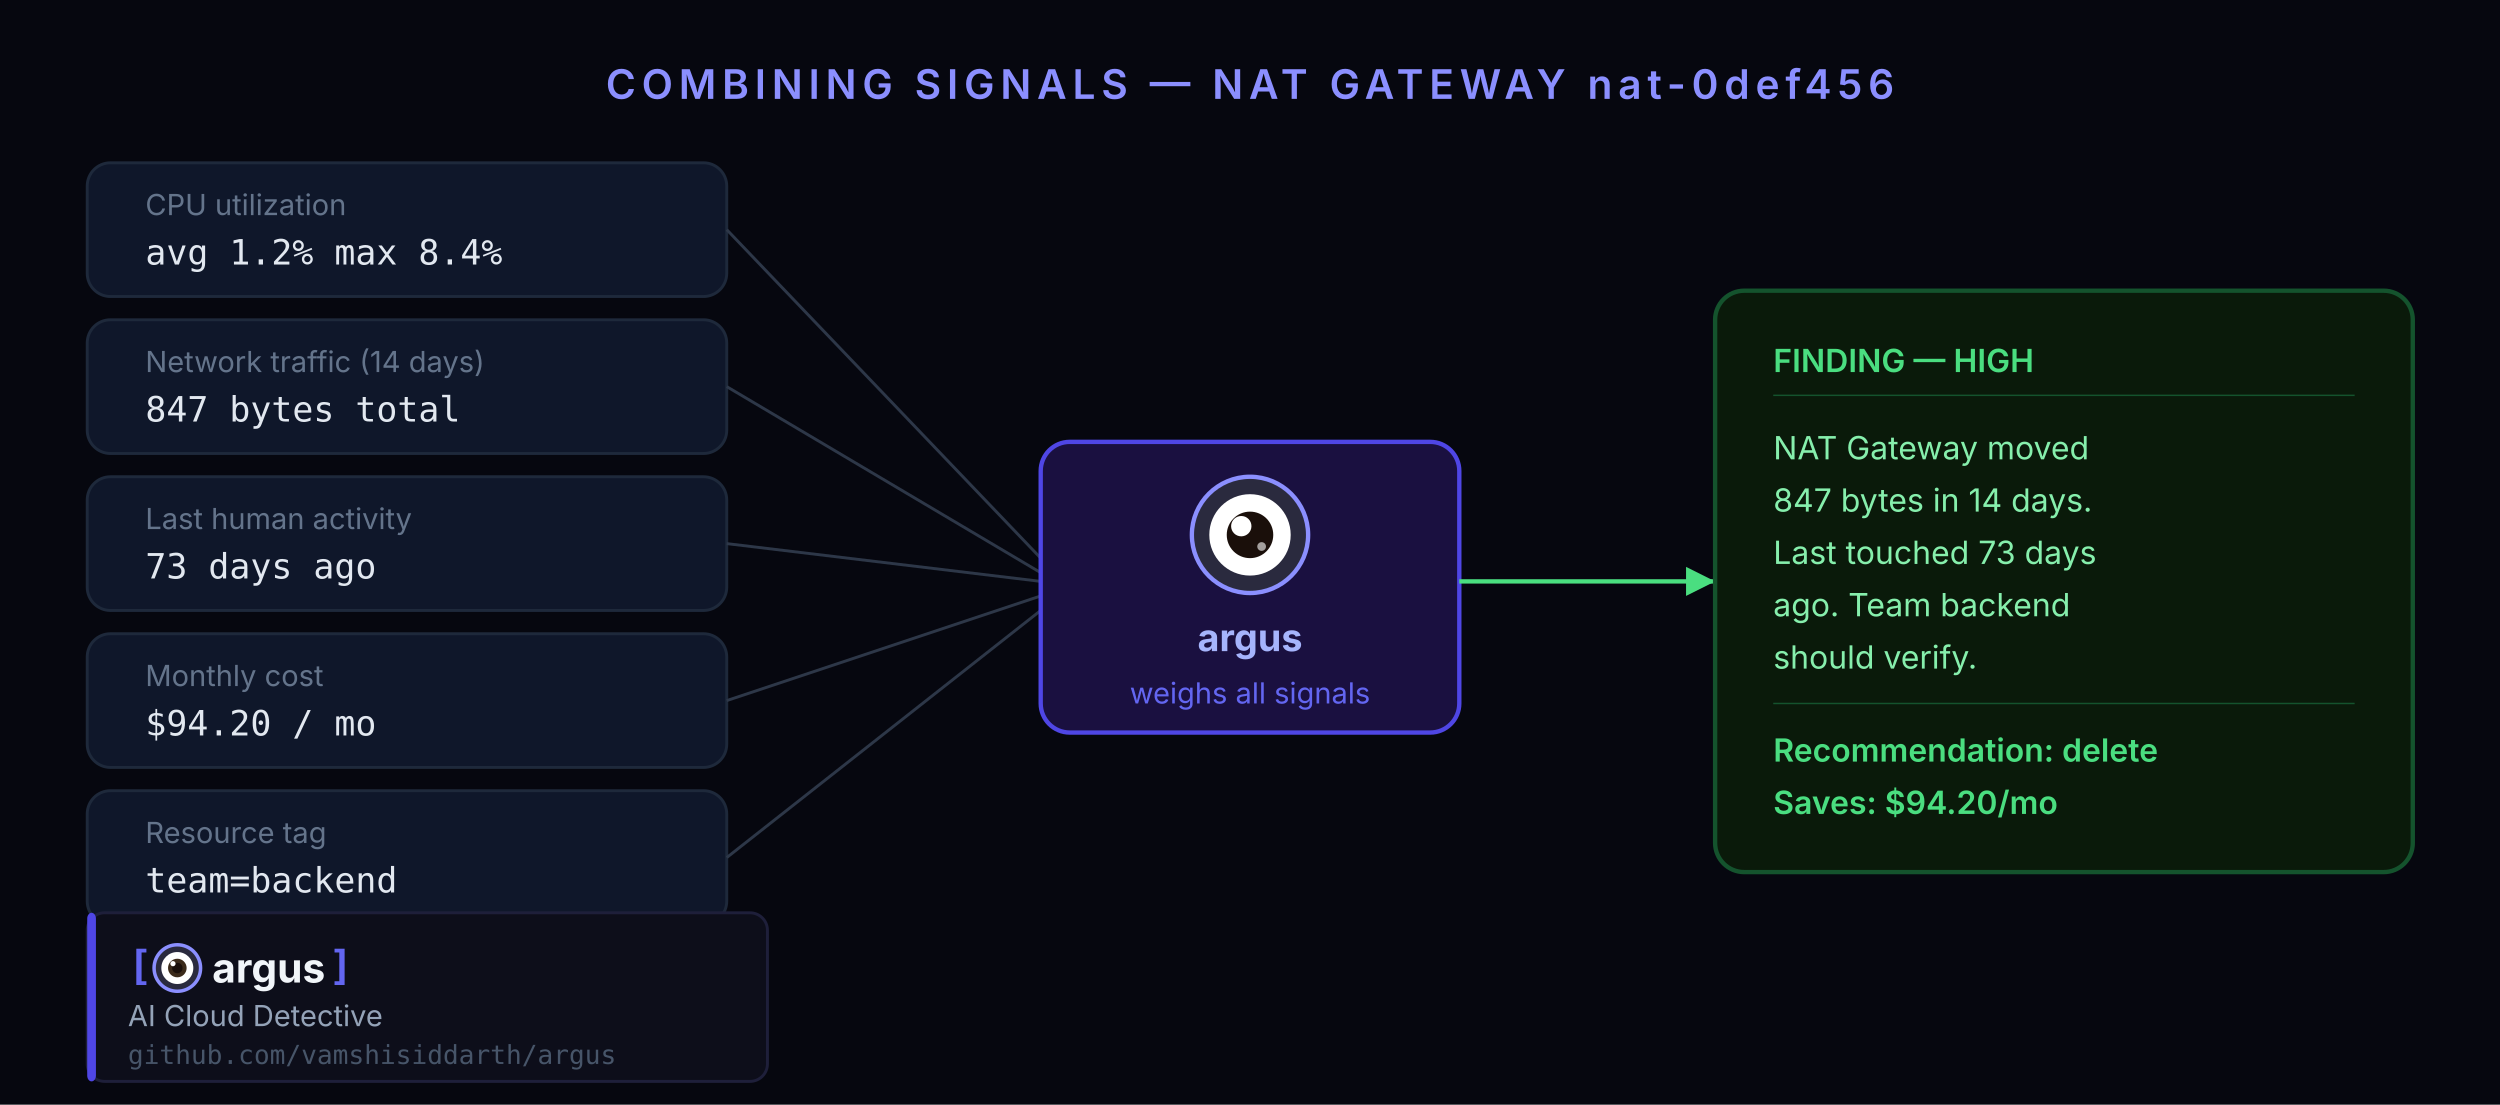
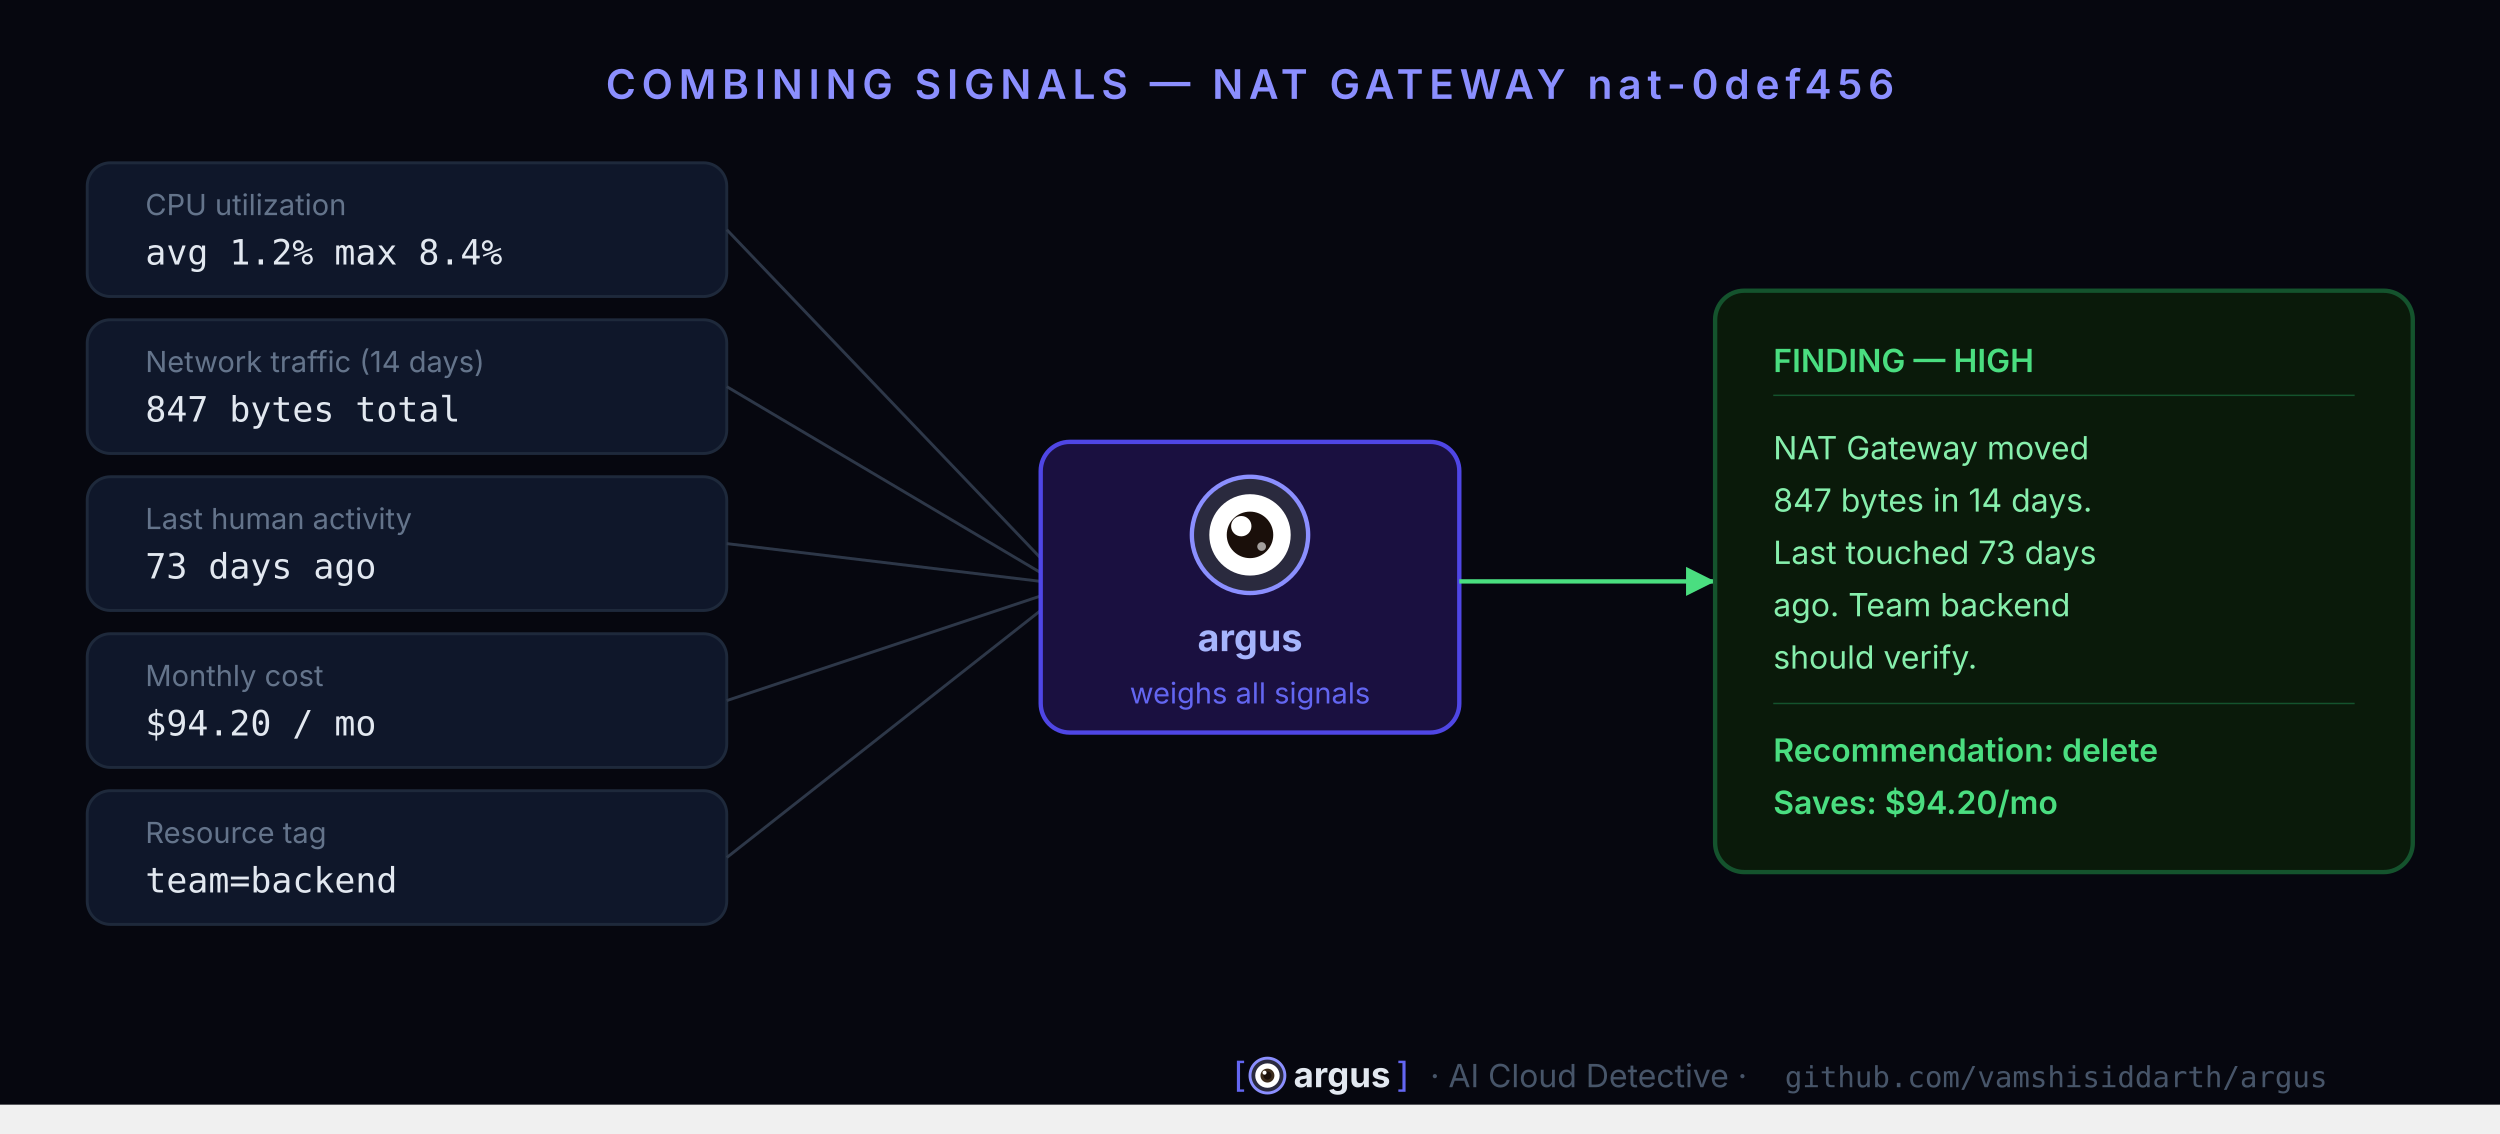
- <svg xmlns="http://www.w3.org/2000/svg" viewBox="0 0 860 380" preserveAspectRatio="xMidYMid meet" style="width:100%;height:auto">
+ <svg xmlns="http://www.w3.org/2000/svg" viewBox="0 0 860 390" preserveAspectRatio="xMidYMid meet" style="width:100%;height:auto">
  <rect width="860" height="380" fill="#06070f" />
  <text x="430" y="34" font-family="-apple-system,BlinkMacSystemFont,'Segoe UI',sans-serif" font-size="14" font-weight="600" fill="#8b8fff" text-anchor="middle" letter-spacing="2">COMBINING SIGNALS — NAT GATEWAY nat-0def456</text>
  <rect x="30" y="56" width="220" height="46" rx="8" fill="#0f172a" stroke="#1e293b" stroke-width="1" />
  <text x="50" y="74" font-family="-apple-system,BlinkMacSystemFont,'Segoe UI',sans-serif" font-size="10" fill="#64748b">CPU utilization</text>
  <text x="50" y="91" font-family="ui-monospace,'SF Mono',Menlo,monospace" font-size="12" fill="#e2e8f0">avg 1.2%  max 8.4%</text>
  <rect x="30" y="110" width="220" height="46" rx="8" fill="#0f172a" stroke="#1e293b" stroke-width="1" />
  <text x="50" y="128" font-family="-apple-system,BlinkMacSystemFont,'Segoe UI',sans-serif" font-size="10" fill="#64748b">Network traffic (14 days)</text>
  <text x="50" y="145" font-family="ui-monospace,'SF Mono',Menlo,monospace" font-size="12" fill="#e2e8f0">847 bytes total</text>
  <rect x="30" y="164" width="220" height="46" rx="8" fill="#0f172a" stroke="#1e293b" stroke-width="1" />
  <text x="50" y="182" font-family="-apple-system,BlinkMacSystemFont,'Segoe UI',sans-serif" font-size="10" fill="#64748b">Last human activity</text>
  <text x="50" y="199" font-family="ui-monospace,'SF Mono',Menlo,monospace" font-size="12" fill="#e2e8f0">73 days ago</text>
  <rect x="30" y="218" width="220" height="46" rx="8" fill="#0f172a" stroke="#1e293b" stroke-width="1" />
  <text x="50" y="236" font-family="-apple-system,BlinkMacSystemFont,'Segoe UI',sans-serif" font-size="10" fill="#64748b">Monthly cost</text>
  <text x="50" y="253" font-family="ui-monospace,'SF Mono',Menlo,monospace" font-size="12" fill="#e2e8f0">$94.20 / mo</text>
  <rect x="30" y="272" width="220" height="46" rx="8" fill="#0f172a" stroke="#1e293b" stroke-width="1" />
  <text x="50" y="290" font-family="-apple-system,BlinkMacSystemFont,'Segoe UI',sans-serif" font-size="10" fill="#64748b">Resource tag</text>
  <text x="50" y="307" font-family="ui-monospace,'SF Mono',Menlo,monospace" font-size="12" fill="#e2e8f0">team=backend</text>
  <line x1="250" y1="79" x2="358" y2="192" stroke="#2d3748" stroke-width="1" />
  <line x1="250" y1="133" x2="358" y2="197" stroke="#2d3748" stroke-width="1" />
  <line x1="250" y1="187" x2="358" y2="200" stroke="#2d3748" stroke-width="1" />
  <line x1="250" y1="241" x2="358" y2="205" stroke="#2d3748" stroke-width="1" />
  <line x1="250" y1="295" x2="358" y2="210" stroke="#2d3748" stroke-width="1" />
  <rect x="358" y="152" width="144" height="100" rx="10" fill="#1a1040" stroke="#4f46e5" stroke-width="1.5" />
  <circle cx="430" cy="184" r="20" fill="#2a2a3e" stroke="#8b8fff" stroke-width="1.5" />
  <circle cx="430" cy="184" r="14" fill="white" />
  <circle cx="430" cy="184" r="8" fill="#1a0f0a" />
  <circle cx="427" cy="181" r="3.5" fill="white" />
  <circle cx="434" cy="188" r="1.5" fill="white" opacity="0.6" />
  <text x="430" y="224" font-family="-apple-system,BlinkMacSystemFont,'Segoe UI',sans-serif" font-size="13" font-weight="700" fill="#a5b4fc" text-anchor="middle">argus</text>
  <text x="430" y="242" font-family="-apple-system,BlinkMacSystemFont,'Segoe UI',sans-serif" font-size="10" fill="#6366f1" text-anchor="middle">weighs all signals</text>
  <line x1="502" y1="200" x2="590" y2="200" stroke="#4ade80" stroke-width="1.5" />
  <polygon points="590,200 580,195 580,205" fill="#4ade80" />
  <rect x="590" y="100" width="240" height="200" rx="10" fill="#0a1a0a" stroke="#14532d" stroke-width="1.5" />
  <text x="610" y="128" font-family="-apple-system,BlinkMacSystemFont,'Segoe UI',sans-serif" font-size="11" fill="#4ade80" font-weight="600">FINDING — HIGH</text>
  <line x1="610" y1="136" x2="810" y2="136" stroke="#14532d" stroke-width="0.5" />
  <text x="610" y="158" font-family="-apple-system,BlinkMacSystemFont,'Segoe UI',sans-serif" font-size="11" fill="#86efac">NAT Gateway moved</text>
  <text x="610" y="176" font-family="-apple-system,BlinkMacSystemFont,'Segoe UI',sans-serif" font-size="11" fill="#86efac">847 bytes in 14 days.</text>
  <text x="610" y="194" font-family="-apple-system,BlinkMacSystemFont,'Segoe UI',sans-serif" font-size="11" fill="#86efac">Last touched 73 days</text>
  <text x="610" y="212" font-family="-apple-system,BlinkMacSystemFont,'Segoe UI',sans-serif" font-size="11" fill="#86efac">ago. Team backend</text>
  <text x="610" y="230" font-family="-apple-system,BlinkMacSystemFont,'Segoe UI',sans-serif" font-size="11" fill="#86efac">should verify.</text>
  <line x1="610" y1="242" x2="810" y2="242" stroke="#14532d" stroke-width="0.5" />
  <text x="610" y="262" font-family="-apple-system,BlinkMacSystemFont,'Segoe UI',sans-serif" font-size="11" fill="#4ade80" font-weight="600">Recommendation: delete</text>
  <text x="610" y="280" font-family="-apple-system,BlinkMacSystemFont,'Segoe UI',sans-serif" font-size="11" fill="#4ade80" font-weight="600">Saves: $94.20/mo</text>
-   <rect x="30" y="314" width="234" height="58" rx="6" fill="#0d0e1a" stroke="#1e1f3a" stroke-width="1" />
-   <rect x="30" y="314" width="3" height="58" rx="2" fill="#4f46e5" />
-   <text x="44" y="337" font-family="ui-monospace,'SF Mono',Menlo,monospace" font-size="14" font-weight="600" fill="#6366f1">[</text>
-   <circle cx="61" cy="333" r="8" fill="#2a2a3e" stroke="#8b8fff" stroke-width="1.2" />
-   <circle cx="61" cy="333" r="5.5" fill="white" />
-   <circle cx="61" cy="333" r="3.2" fill="#3b2a1a" />
-   <circle cx="61" cy="333" r="1.8" fill="#1a0f0a" />
-   <circle cx="59.5" cy="331.5" r="0.9" fill="white" />
-   <text x="73" y="338" font-family="-apple-system,BlinkMacSystemFont,'Segoe UI',sans-serif" font-size="14" font-weight="700" fill="#f1f5f9">argus</text>
-   <text x="113" y="337" font-family="ui-monospace,'SF Mono',Menlo,monospace" font-size="14" font-weight="600" fill="#6366f1">]</text>
-   <text x="44" y="353" font-family="-apple-system,BlinkMacSystemFont,'Segoe UI',sans-serif" font-size="10" fill="#94a3b8">AI Cloud Detective</text>
-   <text x="44" y="366" font-family="ui-monospace,'SF Mono',Menlo,monospace" font-size="9" fill="#475569">github.com/vamshisiddarth/argus</text>
+   <text x="430" y="374" font-family="ui-monospace,'SF Mono',Menlo,monospace" font-size="12" fill="#6366f1" text-anchor="end">[</text>
+   <circle cx="436" cy="370" r="6" fill="#2a2a3e" stroke="#8b8fff" stroke-width="1" />
+   <circle cx="436" cy="370" r="4.2" fill="white" />
+   <circle cx="436" cy="370" r="2.4" fill="#3b2a1a" />
+   <circle cx="436" cy="370" r="1.4" fill="#1a0f0a" />
+   <circle cx="435" cy="369" r="0.7" fill="white" />
+   <text x="445" y="374" font-family="-apple-system,BlinkMacSystemFont,'Segoe UI',sans-serif" font-size="12" font-weight="700" fill="#e2e8f0">argus</text>
+   <text x="479" y="374" font-family="ui-monospace,'SF Mono',Menlo,monospace" font-size="12" fill="#6366f1">]</text>
+   <text x="492" y="374" font-family="-apple-system,BlinkMacSystemFont,'Segoe UI',sans-serif" font-size="11" fill="#475569">· AI Cloud Detective ·</text>
+   <text x="614" y="374" font-family="ui-monospace,'SF Mono',Menlo,monospace" font-size="10" fill="#475569">github.com/vamshisiddarth/argus</text>
</svg>
